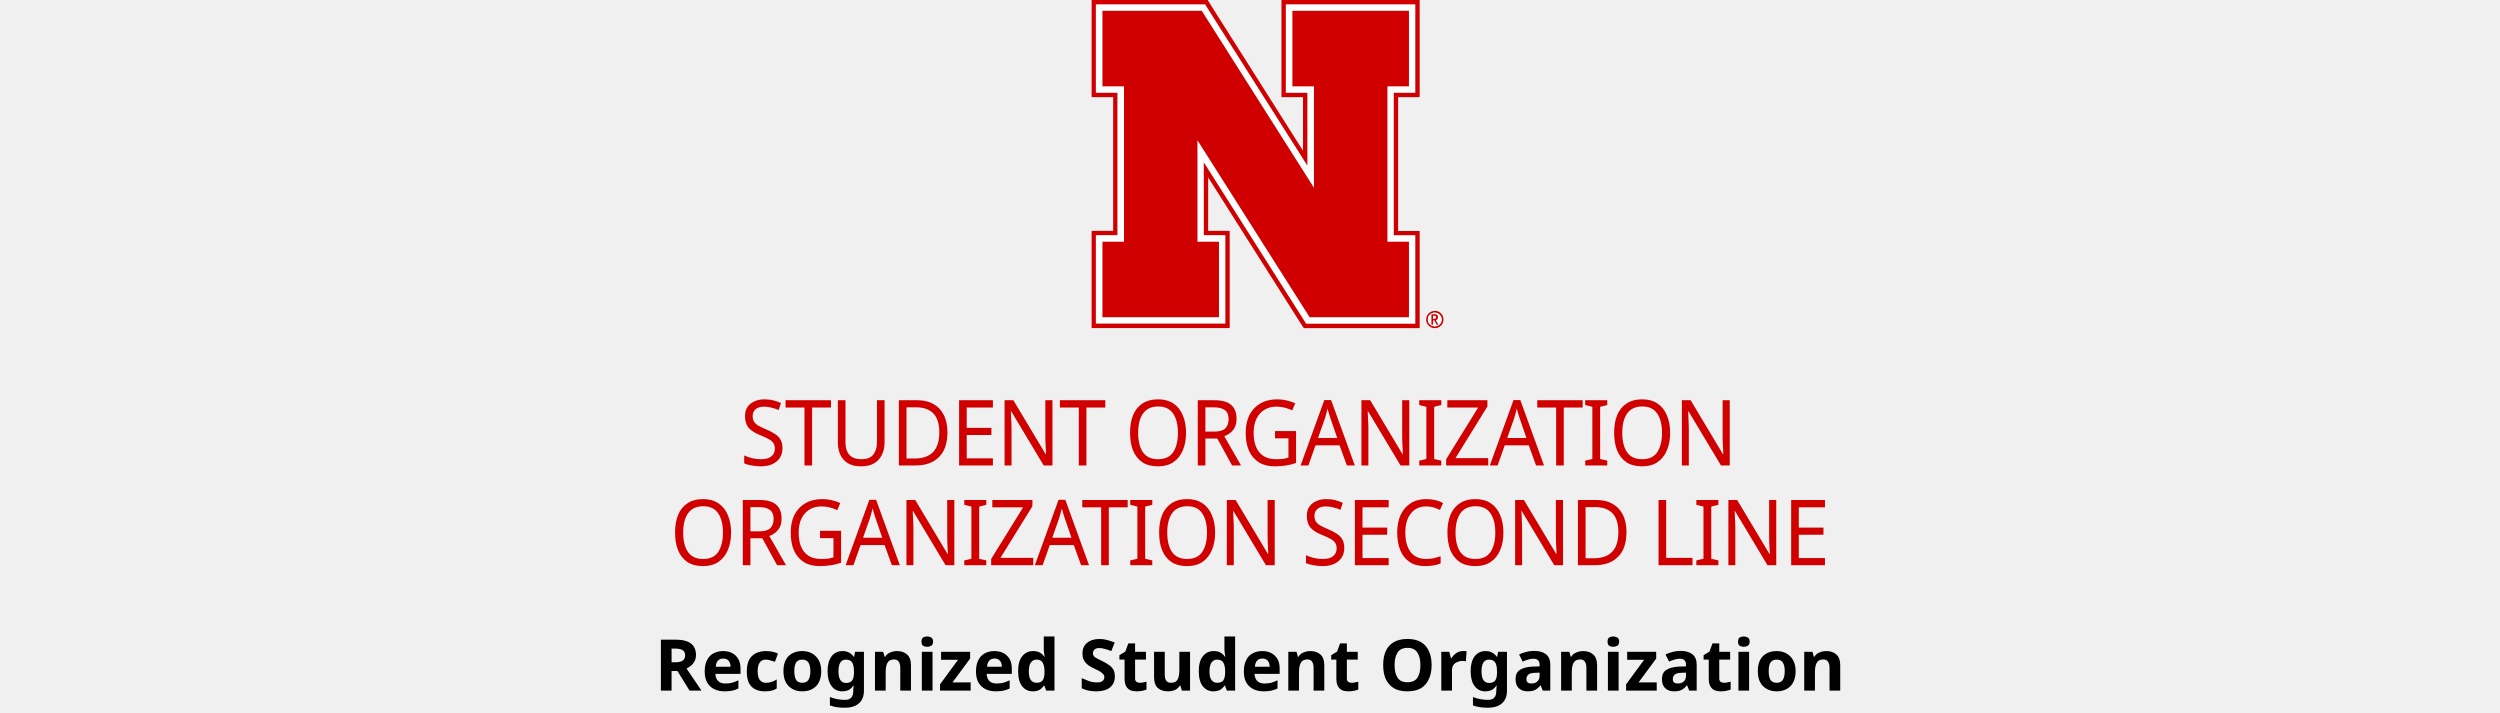
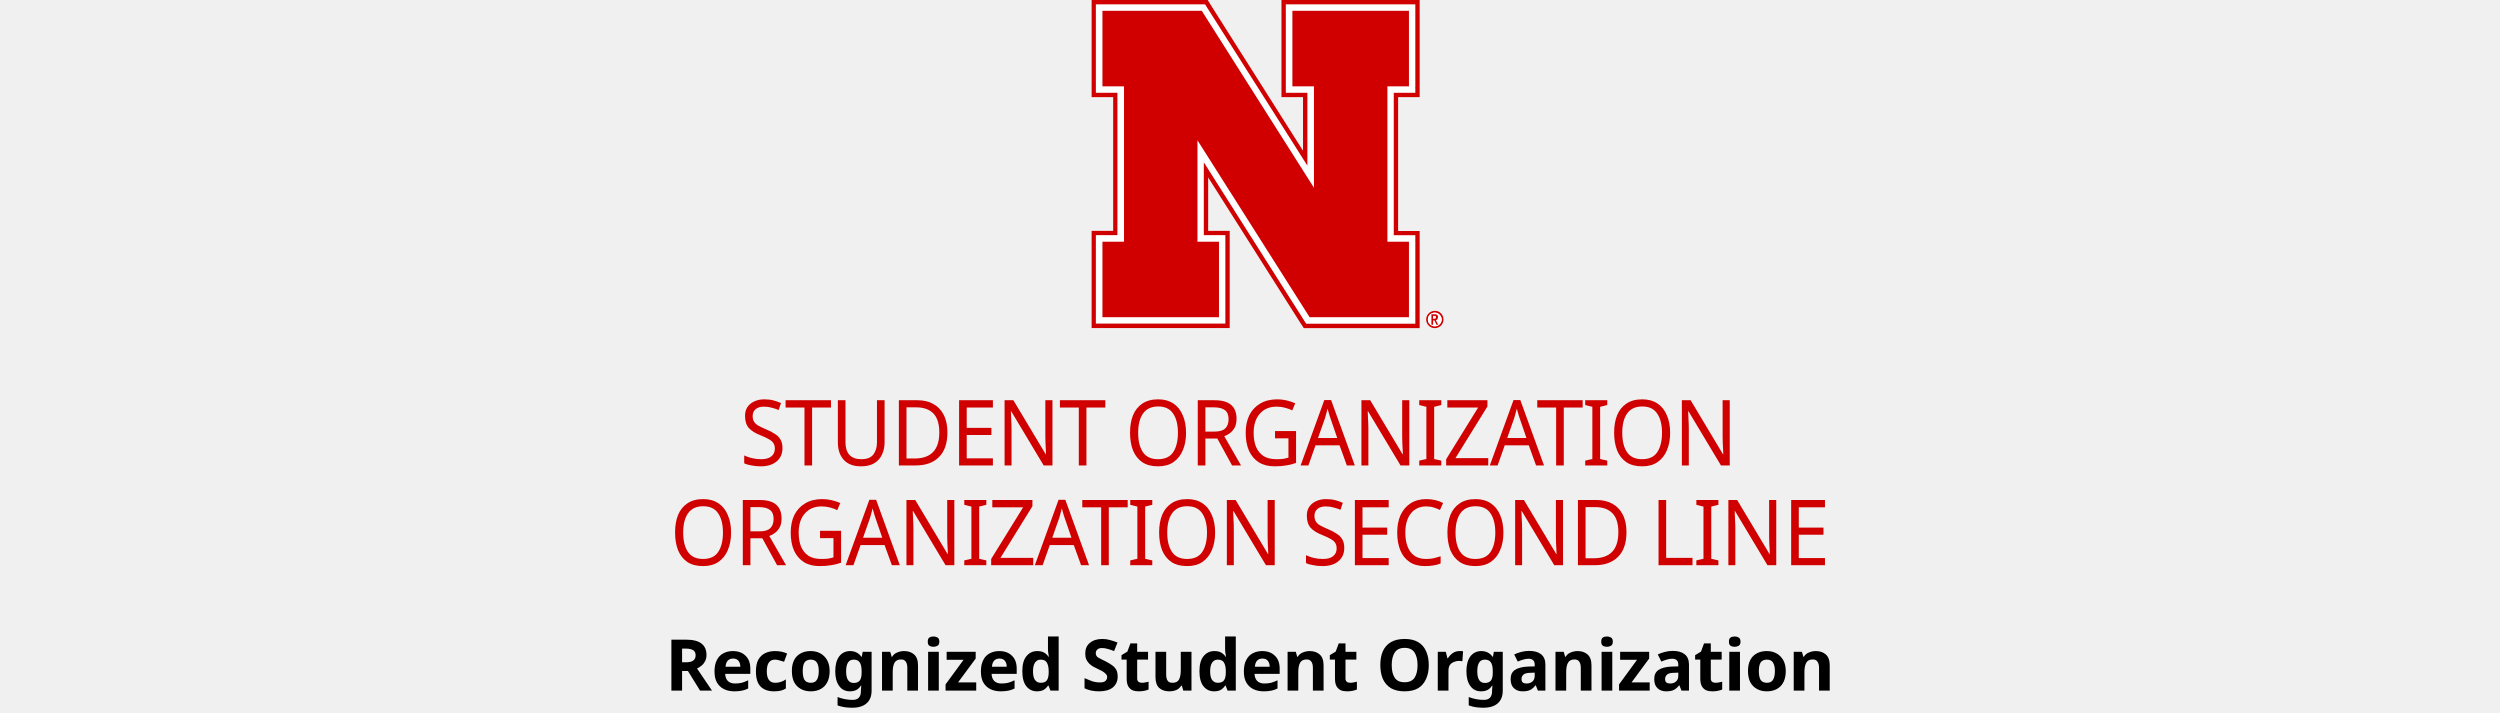
<svg xmlns="http://www.w3.org/2000/svg" data-name="v_student_org_2" viewBox="0 0 219.26 62.53">
  <g>
    <path class="n_main_color" d="M125.84,28.62c-.34,0-.61-.26-.61-.6s.27-.6,.61-.6c.32,0,.6,.28,.6,.6s-.27,.6-.6,.6m.02-1.36c-.44,0-.78,.34-.78,.76s.34,.76,.76,.76,.76-.34,.76-.76-.34-.76-.74-.76" fill="#d00000" />
    <path class="n_secondary_color" d="M125.84,28.62c-.34,0-.61-.26-.61-.6s.27-.6,.61-.6c.32,0,.6,.28,.6,.6,0,.34-.27,.6-.6,.6" fill="#fff" />
    <g>
      <path class="n_secondary_color" d="M106.91,21.2v6.62h-10.22v-6.62h1.89V7.57h-1.89V.95h8.71l9.84,15.52V7.57h-1.89V.95h10.22V7.57h-1.89v13.63h1.89v6.62h-8.71l-9.84-15.52v8.9h1.89ZM123.57,.38h-10.79v7.76h1.89v6.38L105.87,.64l-.15-.27h-9.6v7.76h1.89v12.49h-1.89v7.76h11.36v-7.76h-1.89v-6.38l8.8,13.88,.17,.27h9.58v-7.76h-1.89V8.14h1.89V.38h-.57Z" fill="#fff" />
      <polygon class="n_main_color" points="115.24 16.47 105.4 .95 96.69 .95 96.69 7.57 98.58 7.57 98.58 21.2 96.69 21.2 96.69 27.82 106.91 27.82 106.91 21.2 105.02 21.2 105.02 12.3 114.86 27.82 123.57 27.82 123.57 21.2 121.68 21.2 121.68 7.57 123.57 7.57 123.57 .95 113.35 .95 113.35 7.57 115.24 7.57 115.24 16.47" fill="#d00000" />
      <path class="n_main_color" d="M124.13,.95v7.19h-1.89v12.49h1.89v7.76h-9.58l-.17-.27-8.8-13.88v6.38h1.89v7.76h-11.36v-7.76h1.89V8.14h-1.89V.38h9.58l.17,.27,8.8,13.87v-6.38h-1.89V.38h11.36V.95Zm-.57-.95h-11.17V8.52h1.89v4.7L106.19,.44l-.27-.44h-10.18V8.52h1.89v11.73h-1.89v8.52h12.11v-8.52h-1.89v-4.69l8.1,12.78,.29,.44h10.16v-8.52h-1.89V8.52h1.89V0h-.94Zm2.2,27.96h.07c.07-.02,.11-.05,.11-.15,0-.06-.02-.09-.07-.11h-.19v.26h.08Zm-.23-.4h.27c.11,0,.15,0,.21,.04,.07,.04,.11,.11,.11,.21,0,.08-.02,.13-.06,.19-.02,.04-.05,.04-.11,.08h-.02l.21,.4h-.15l-.19-.38h-.11v.38h-.15v-.91Z" fill="#d00000" />
    </g>
  </g>
  <text style="text-align: center;" text-anchor="middle" transform="translate(109.63,0) scale(.93 1)" class="text_main_color" fill="#d00000" font-family="Oswald-Medium, Oswald" font-size="8" letter-spacing="-.02em">
    <tspan class="student_org_first_line" x="0" y="40.82">STUDENT ORGANIZATION</tspan>
    <tspan class="student_org_second_line" x="0" y="49.57">ORGANIZATION SECOND LINE</tspan>
  </text>
-   <text style="text-align: center;" text-anchor="middle" transform="translate(109.63,0)" class="text_secondary_color" fill="#000" font-family="SourceSerif4-SemiboldIt, 'Source Serif 4'" font-size="6.25" font-weight="700" letter-spacing="0em">
+   <text style="text-align: center;" text-anchor="middle" transform="translate(109.63,0)" class="text_secondary_color" fill="#000" font-family="SourceSerif4-SemiboldIt, 'Source Serif 4'" font-size="6.25" font-weight="700" letter-spacing="-0.01em">
    <tspan x="0" y="60.57">Recognized Student Organization</tspan>
  </text>
</svg>
